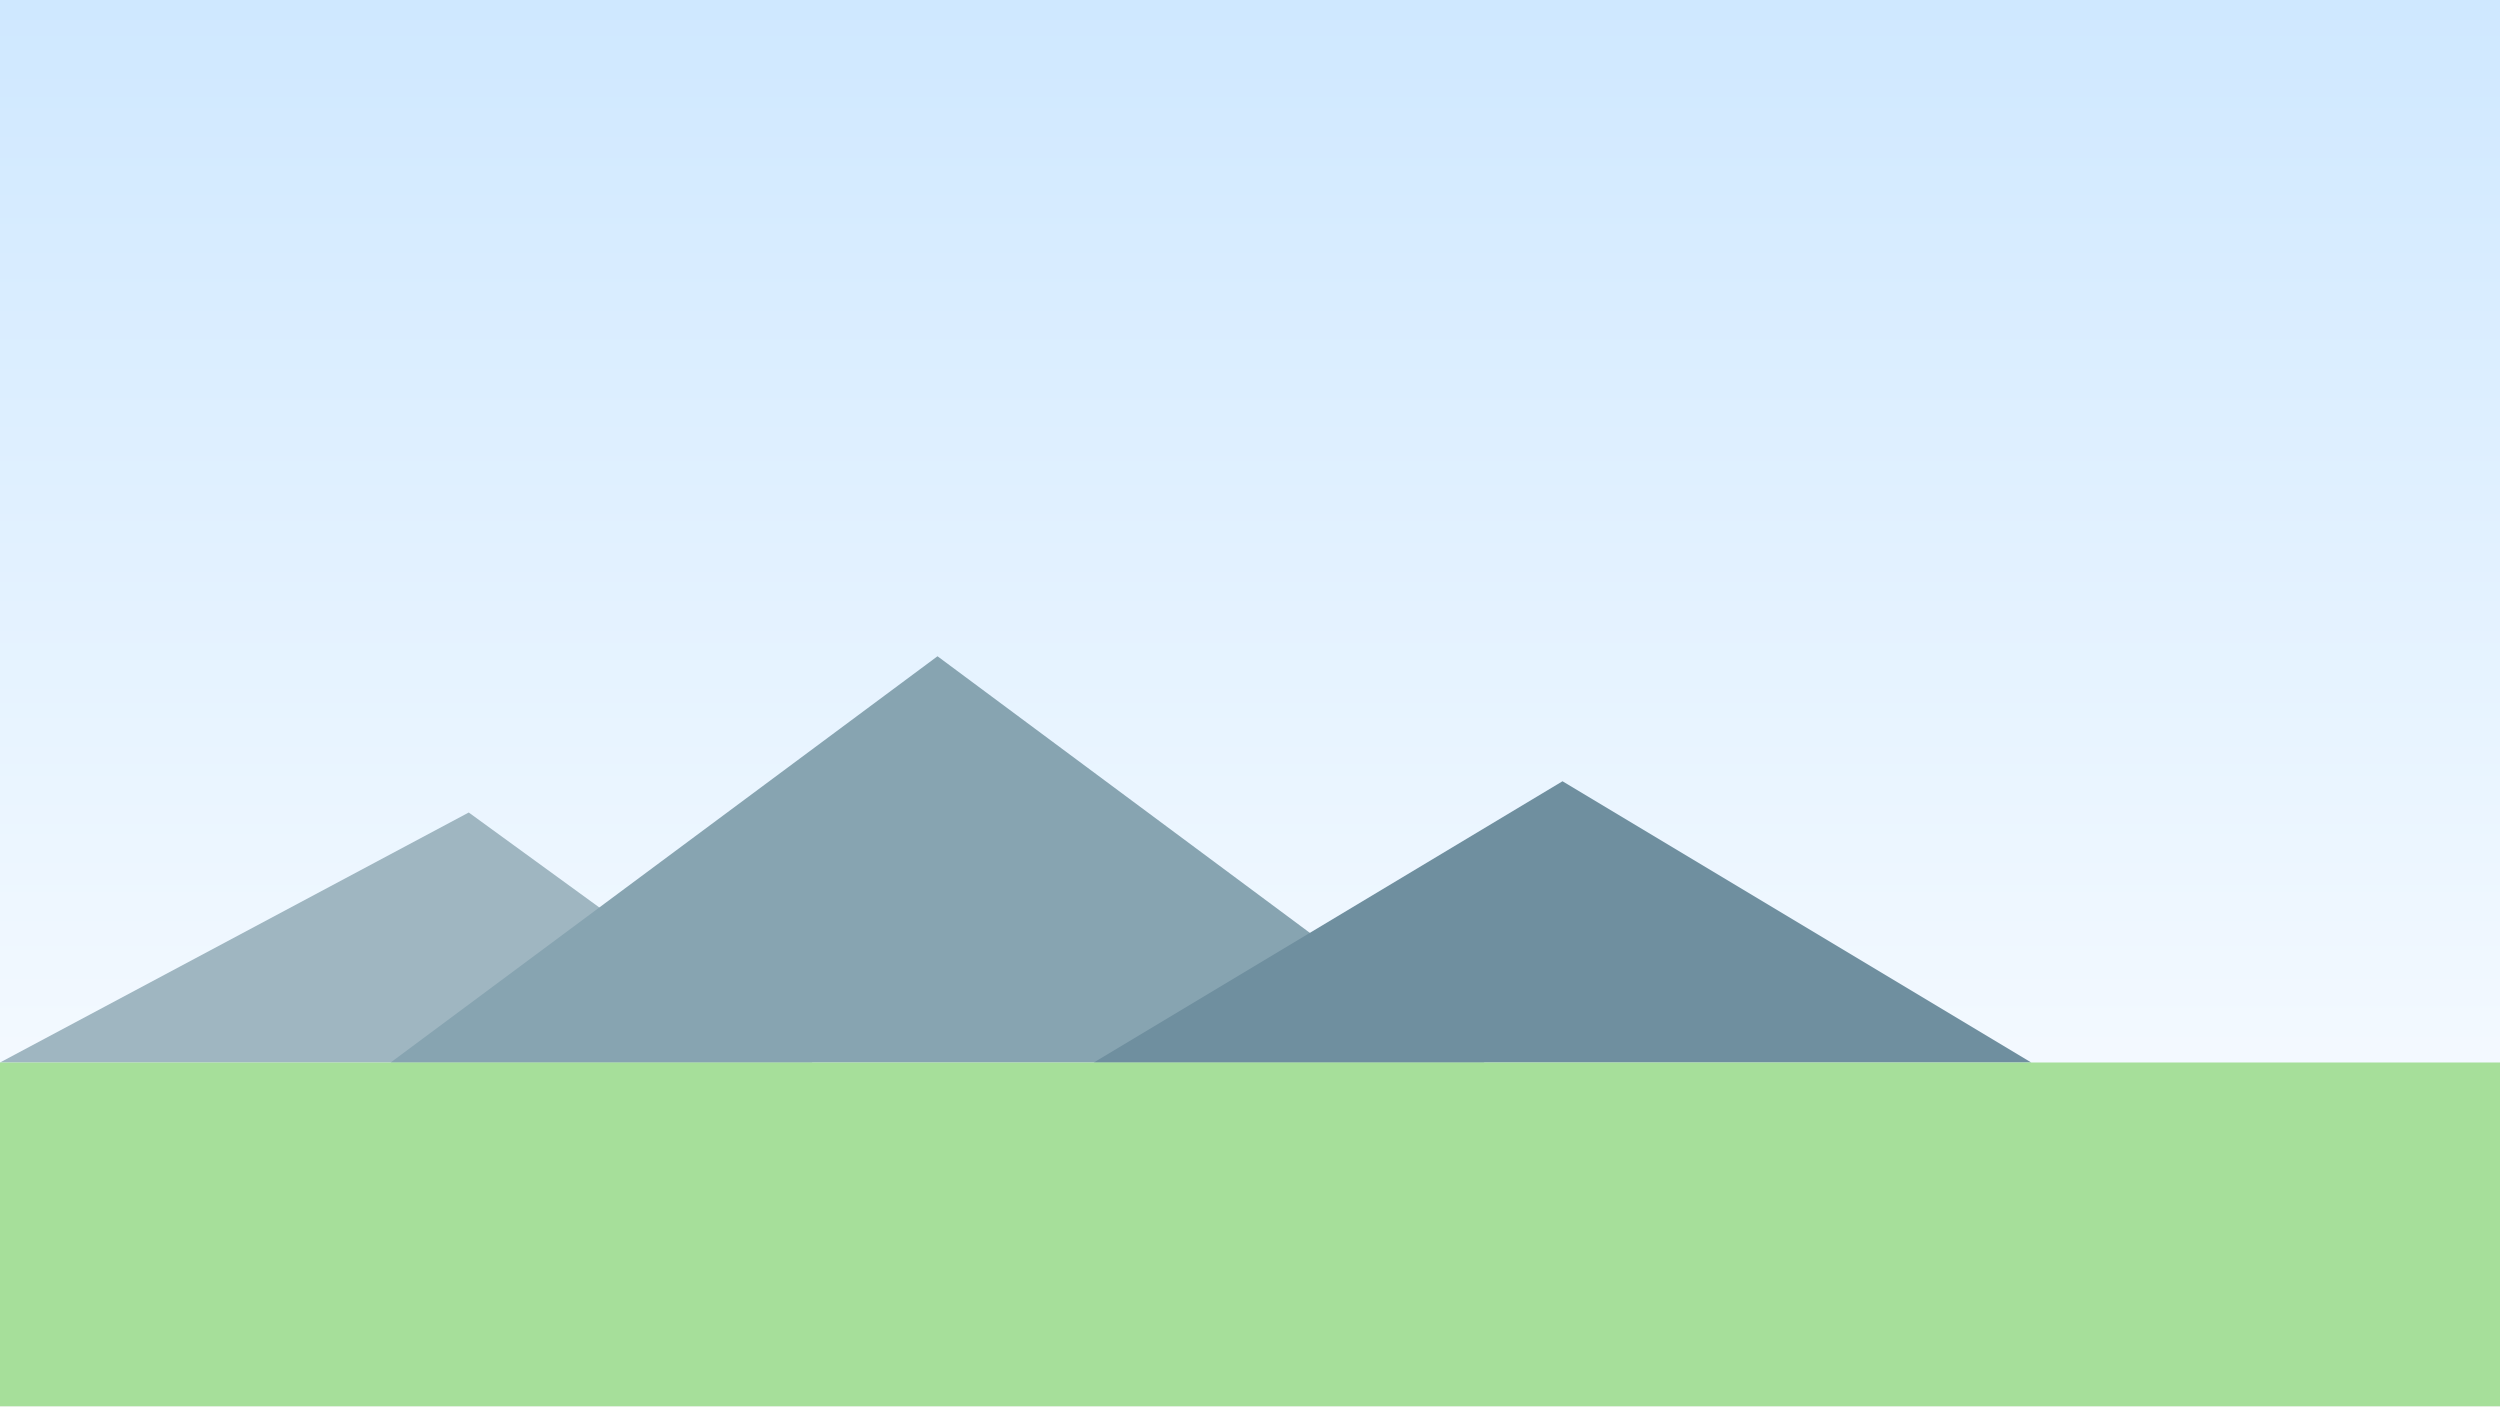
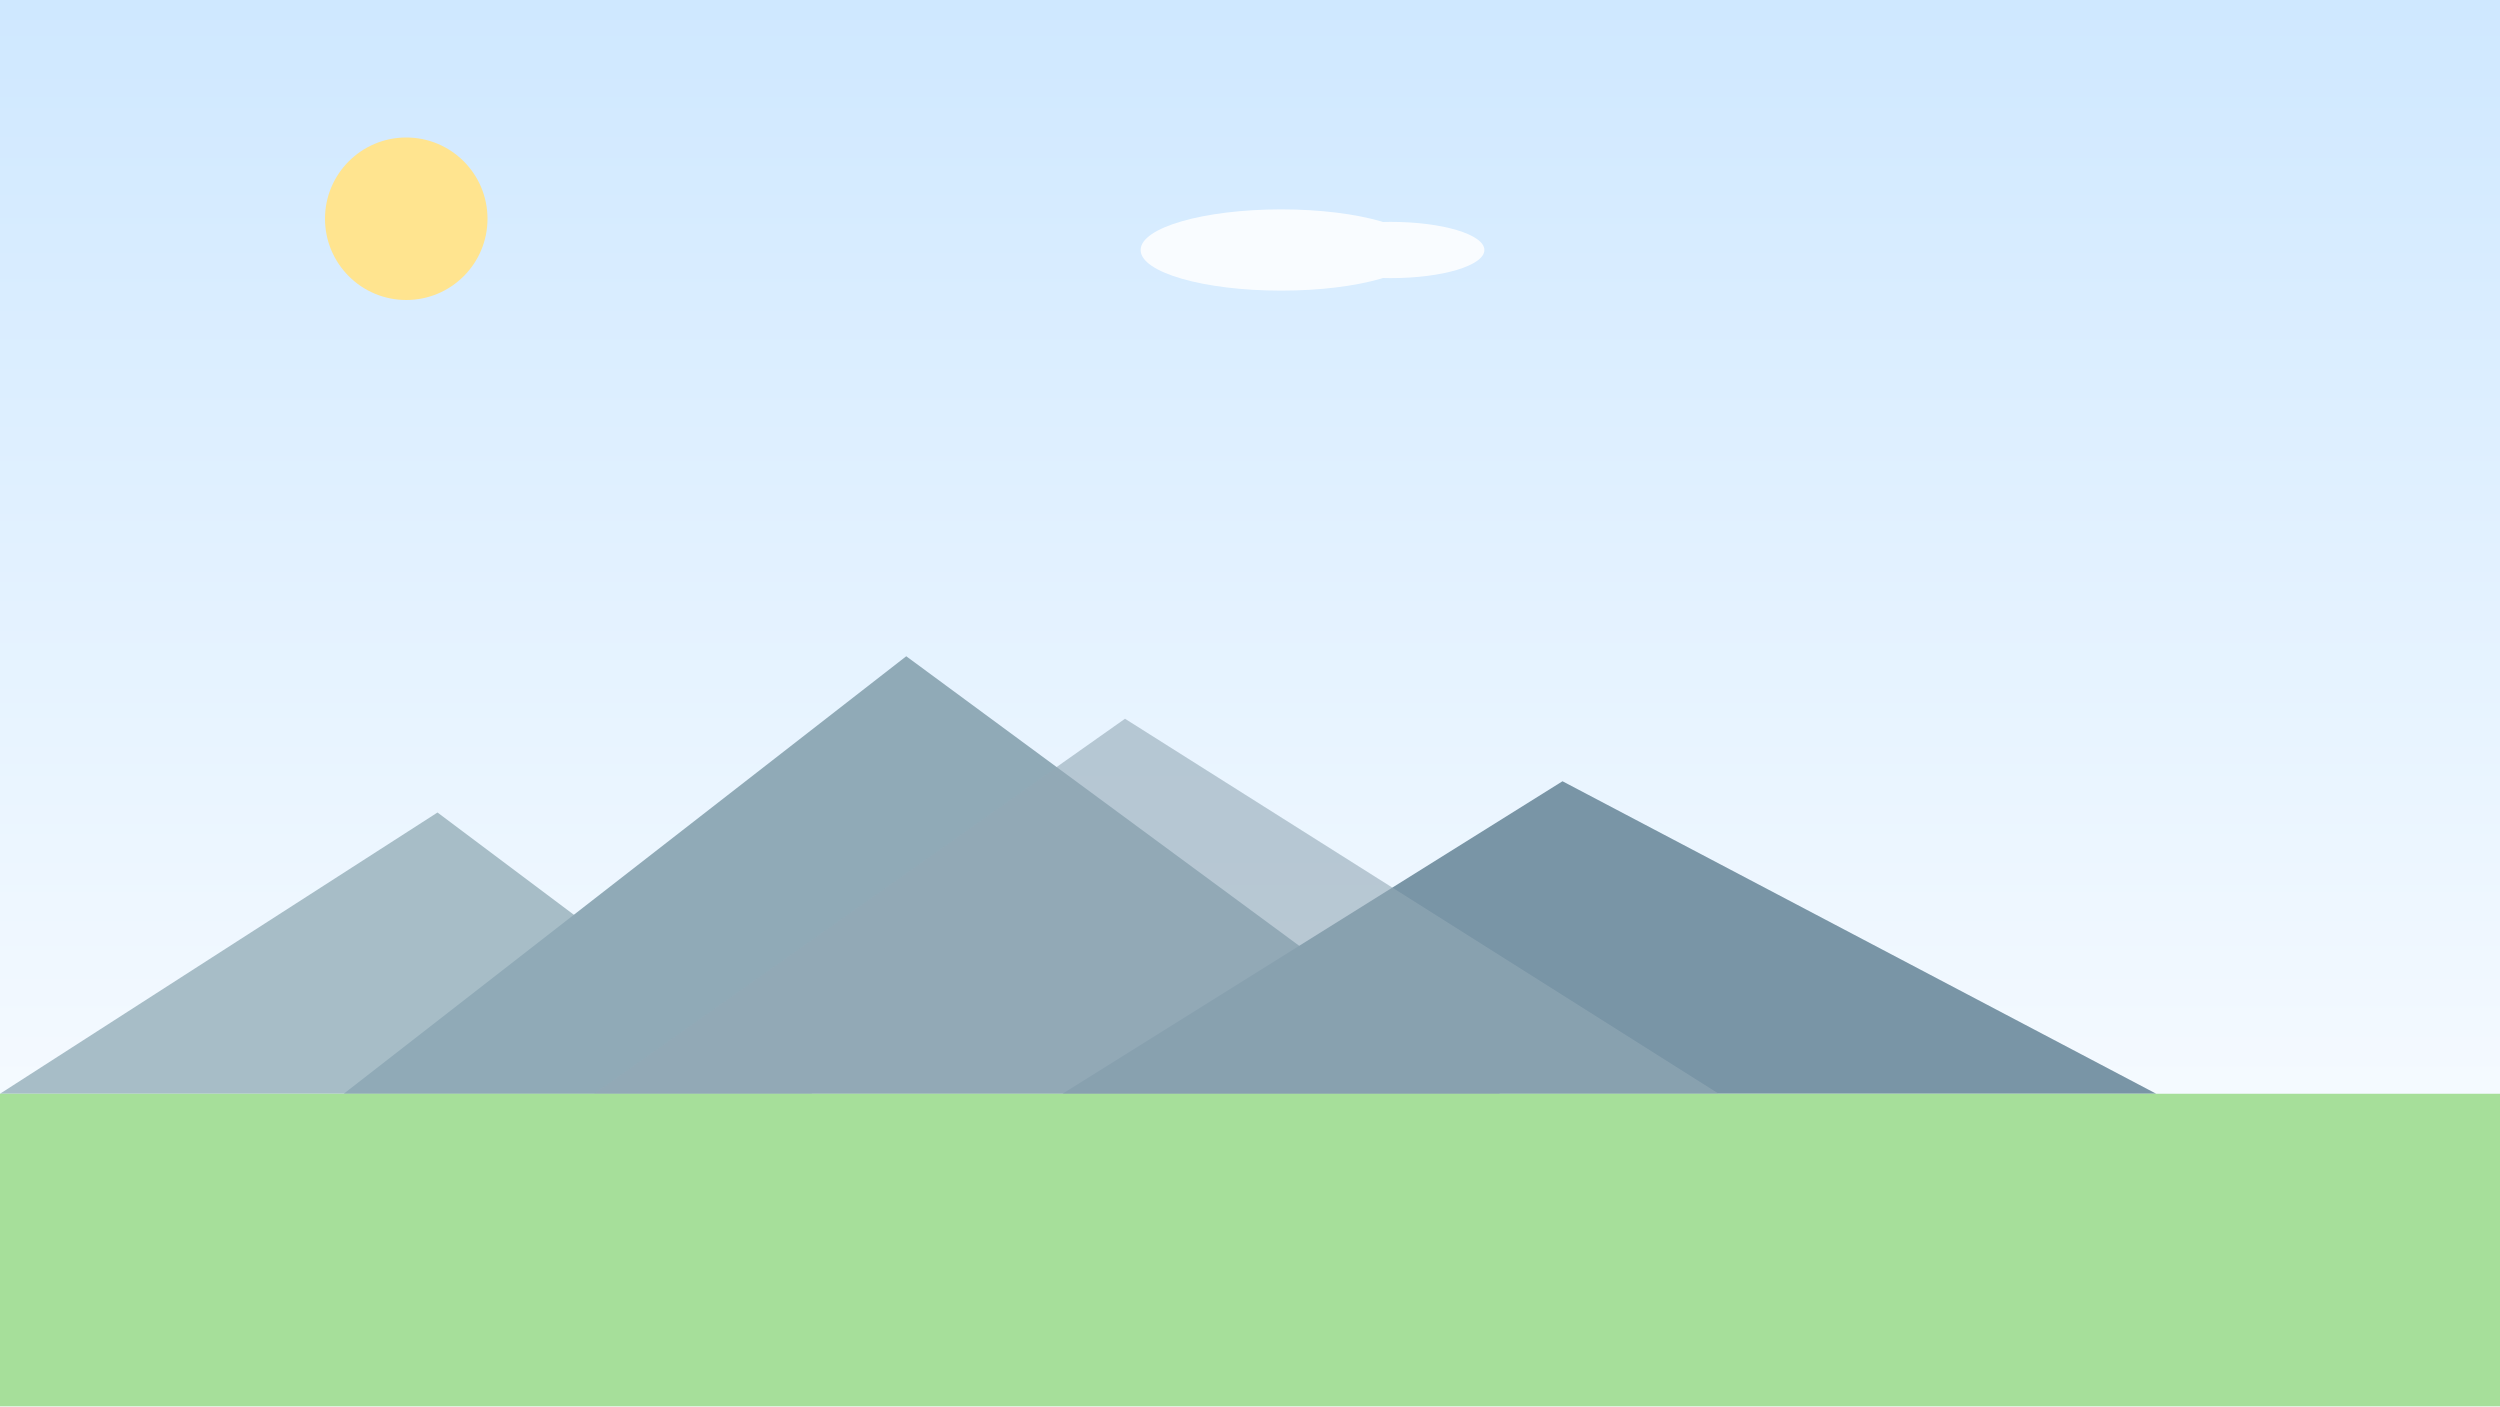
<svg xmlns="http://www.w3.org/2000/svg" viewBox="0 0 1600 900" width="1600" height="900">
  <defs>
    <linearGradient id="sky" x1="0" y1="0" x2="0" y2="1">
      <stop offset="0%" stop-color="#cfe8ff" />
      <stop offset="100%" stop-color="#ffffff" />
    </linearGradient>
  </defs>
  <rect width="1600" height="900" fill="url(#sky)" />
-   <path d="M0 680 L300 520 L520 680 Z" fill="#9fb6c1" />
-   <path d="M250 680 L600 420 L950 680 Z" fill="#87a4b1" />
-   <path d="M700 680 L1000 500 L1300 680 Z" fill="#6f8f9f" />
-   <rect y="680" width="1600" height="220" fill="#a6df9a" />
+   <circle cx="260" cy="140" r="52" fill="#ffe48f" />
+   <g fill="#ffffff" opacity="0.85">
+     <ellipse cx="820" cy="160" rx="90" ry="26" />
+     <ellipse cx="890" cy="160" rx="60" ry="18" />
+   </g>
+   <path d="M0 700 L280 520 L520 700 Z" fill="#a7bdc7" />
+   <path d="M220 700 L580 420 L960 700 Z" fill="#90aab7" />
+   <path d="M680 700 L1000 500 L1380 700 Z" fill="#7995a6" />
+   <path d="M380 700 L720 460 L1100 700 Z" fill="#93a9b6" opacity="0.6" />
+   <rect y="700" width="1600" height="200" fill="#a6df9a" />
</svg>
